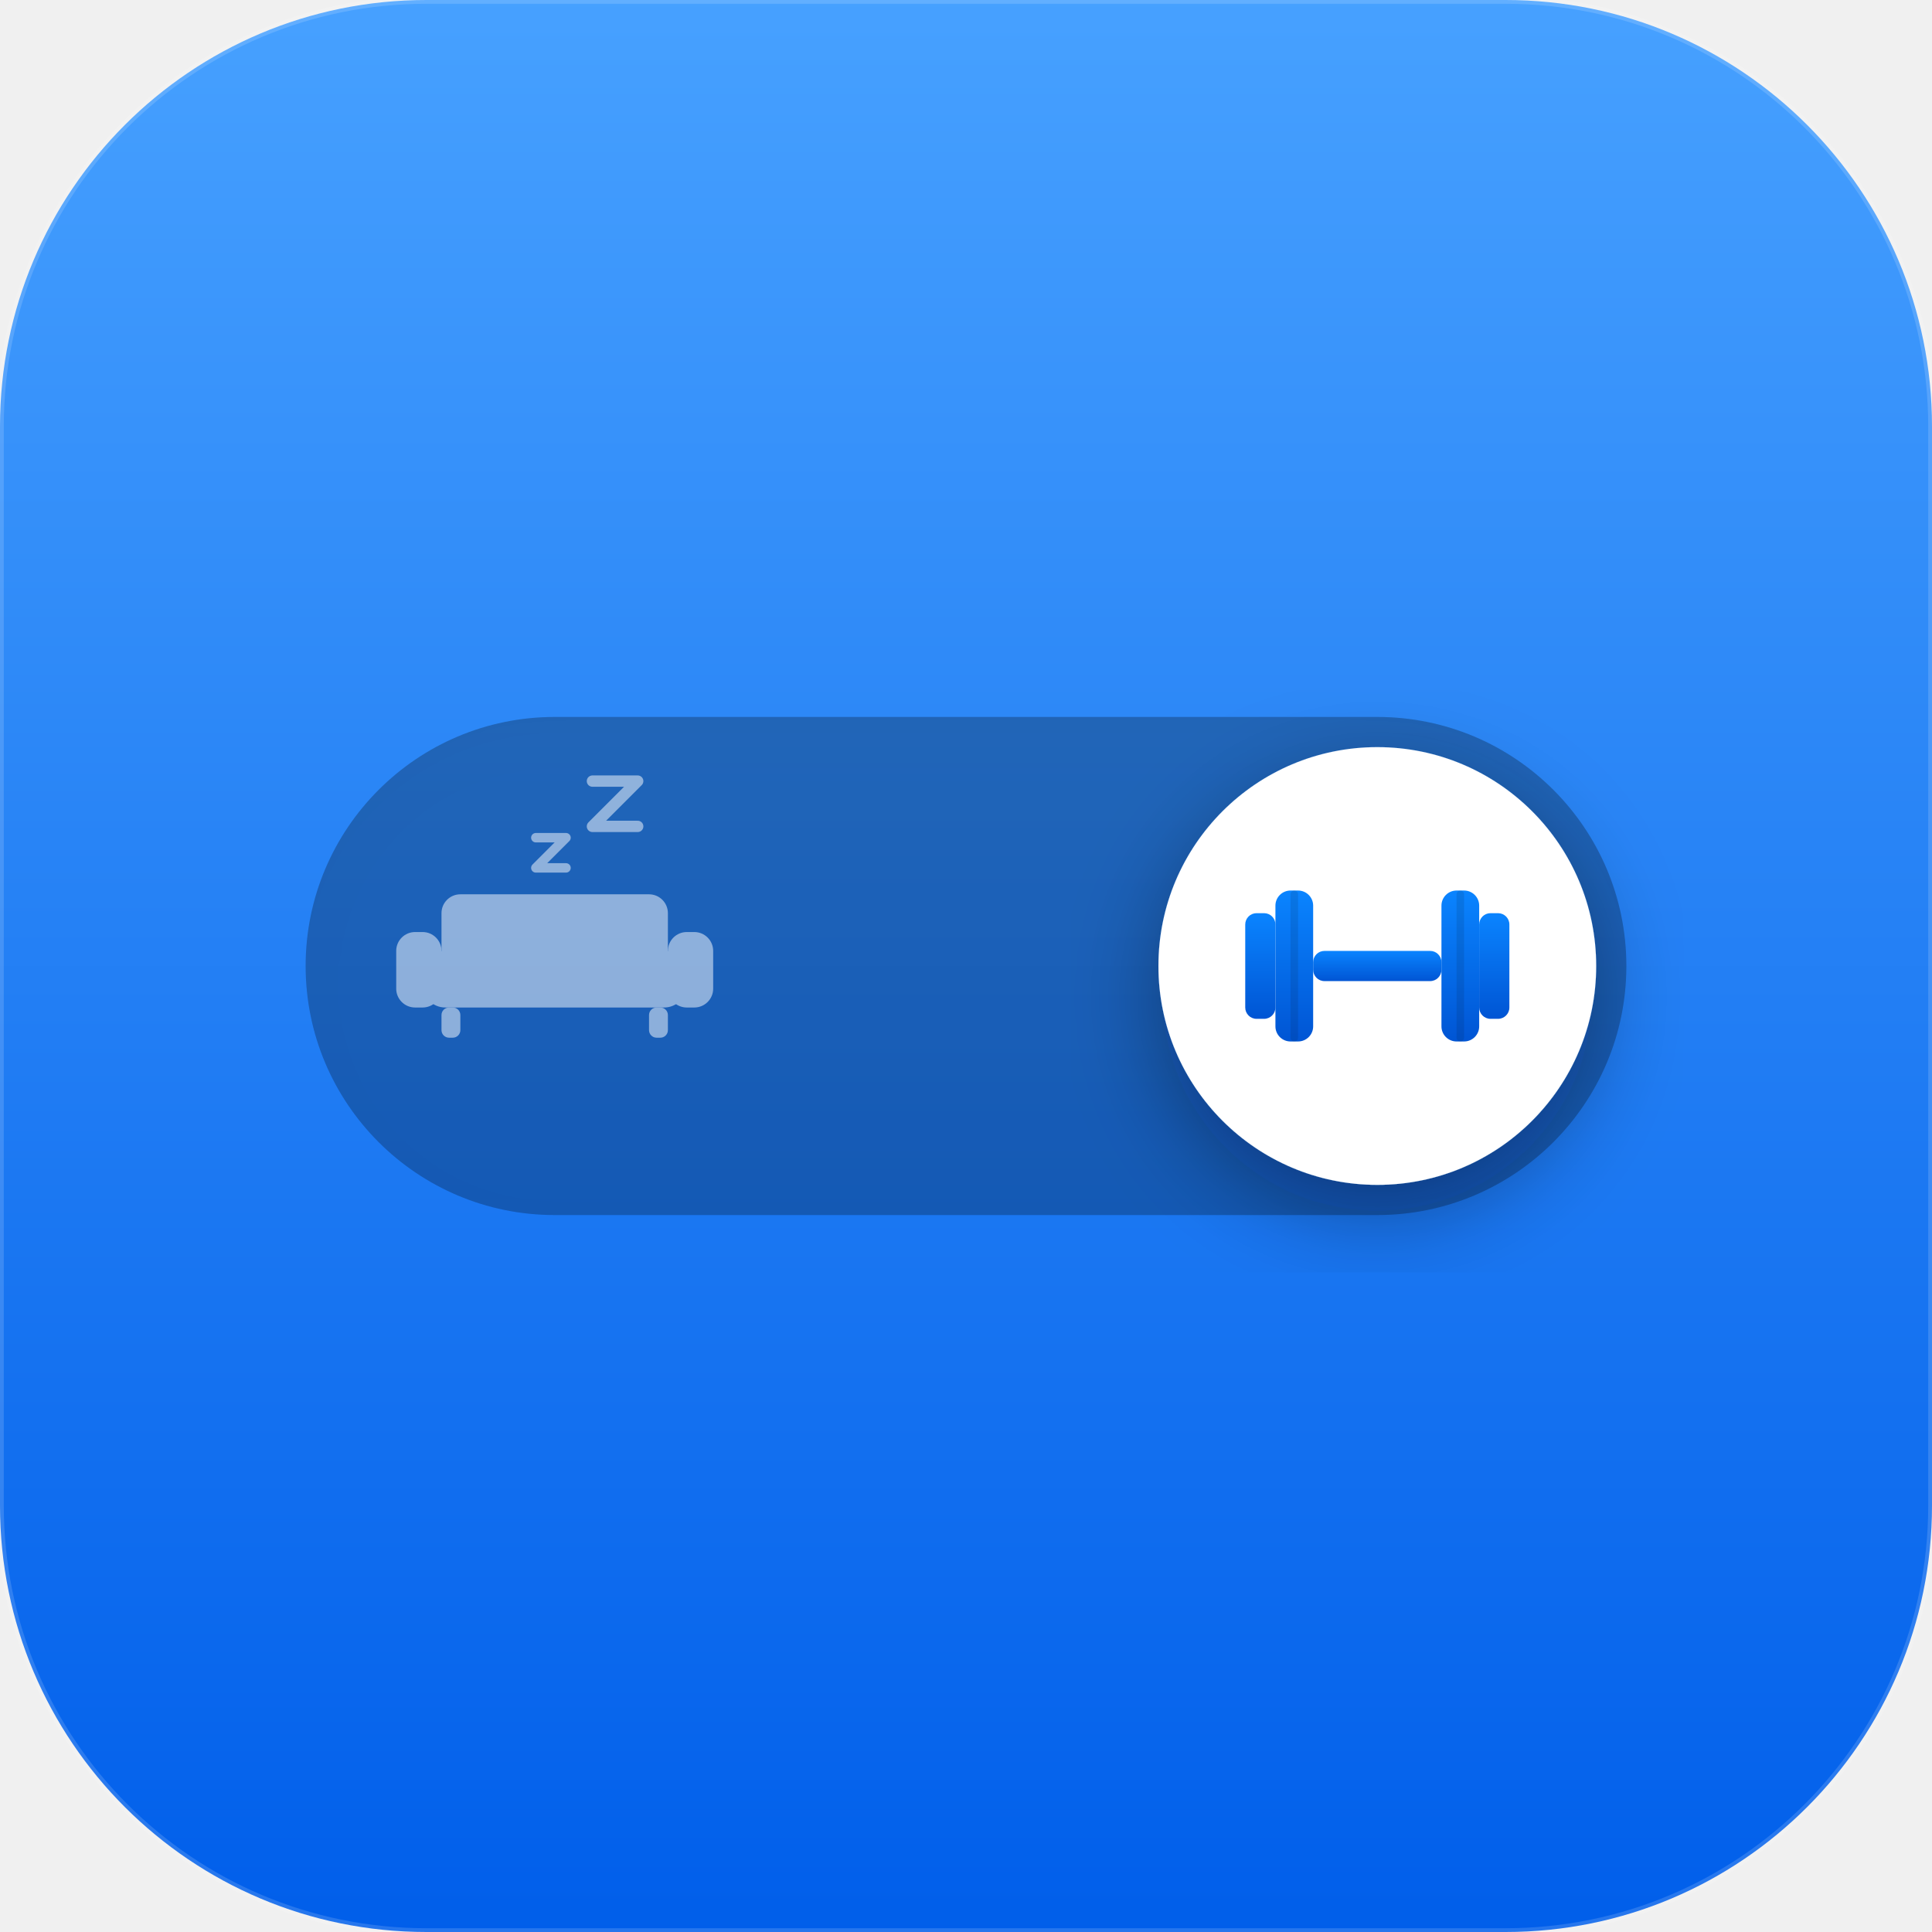
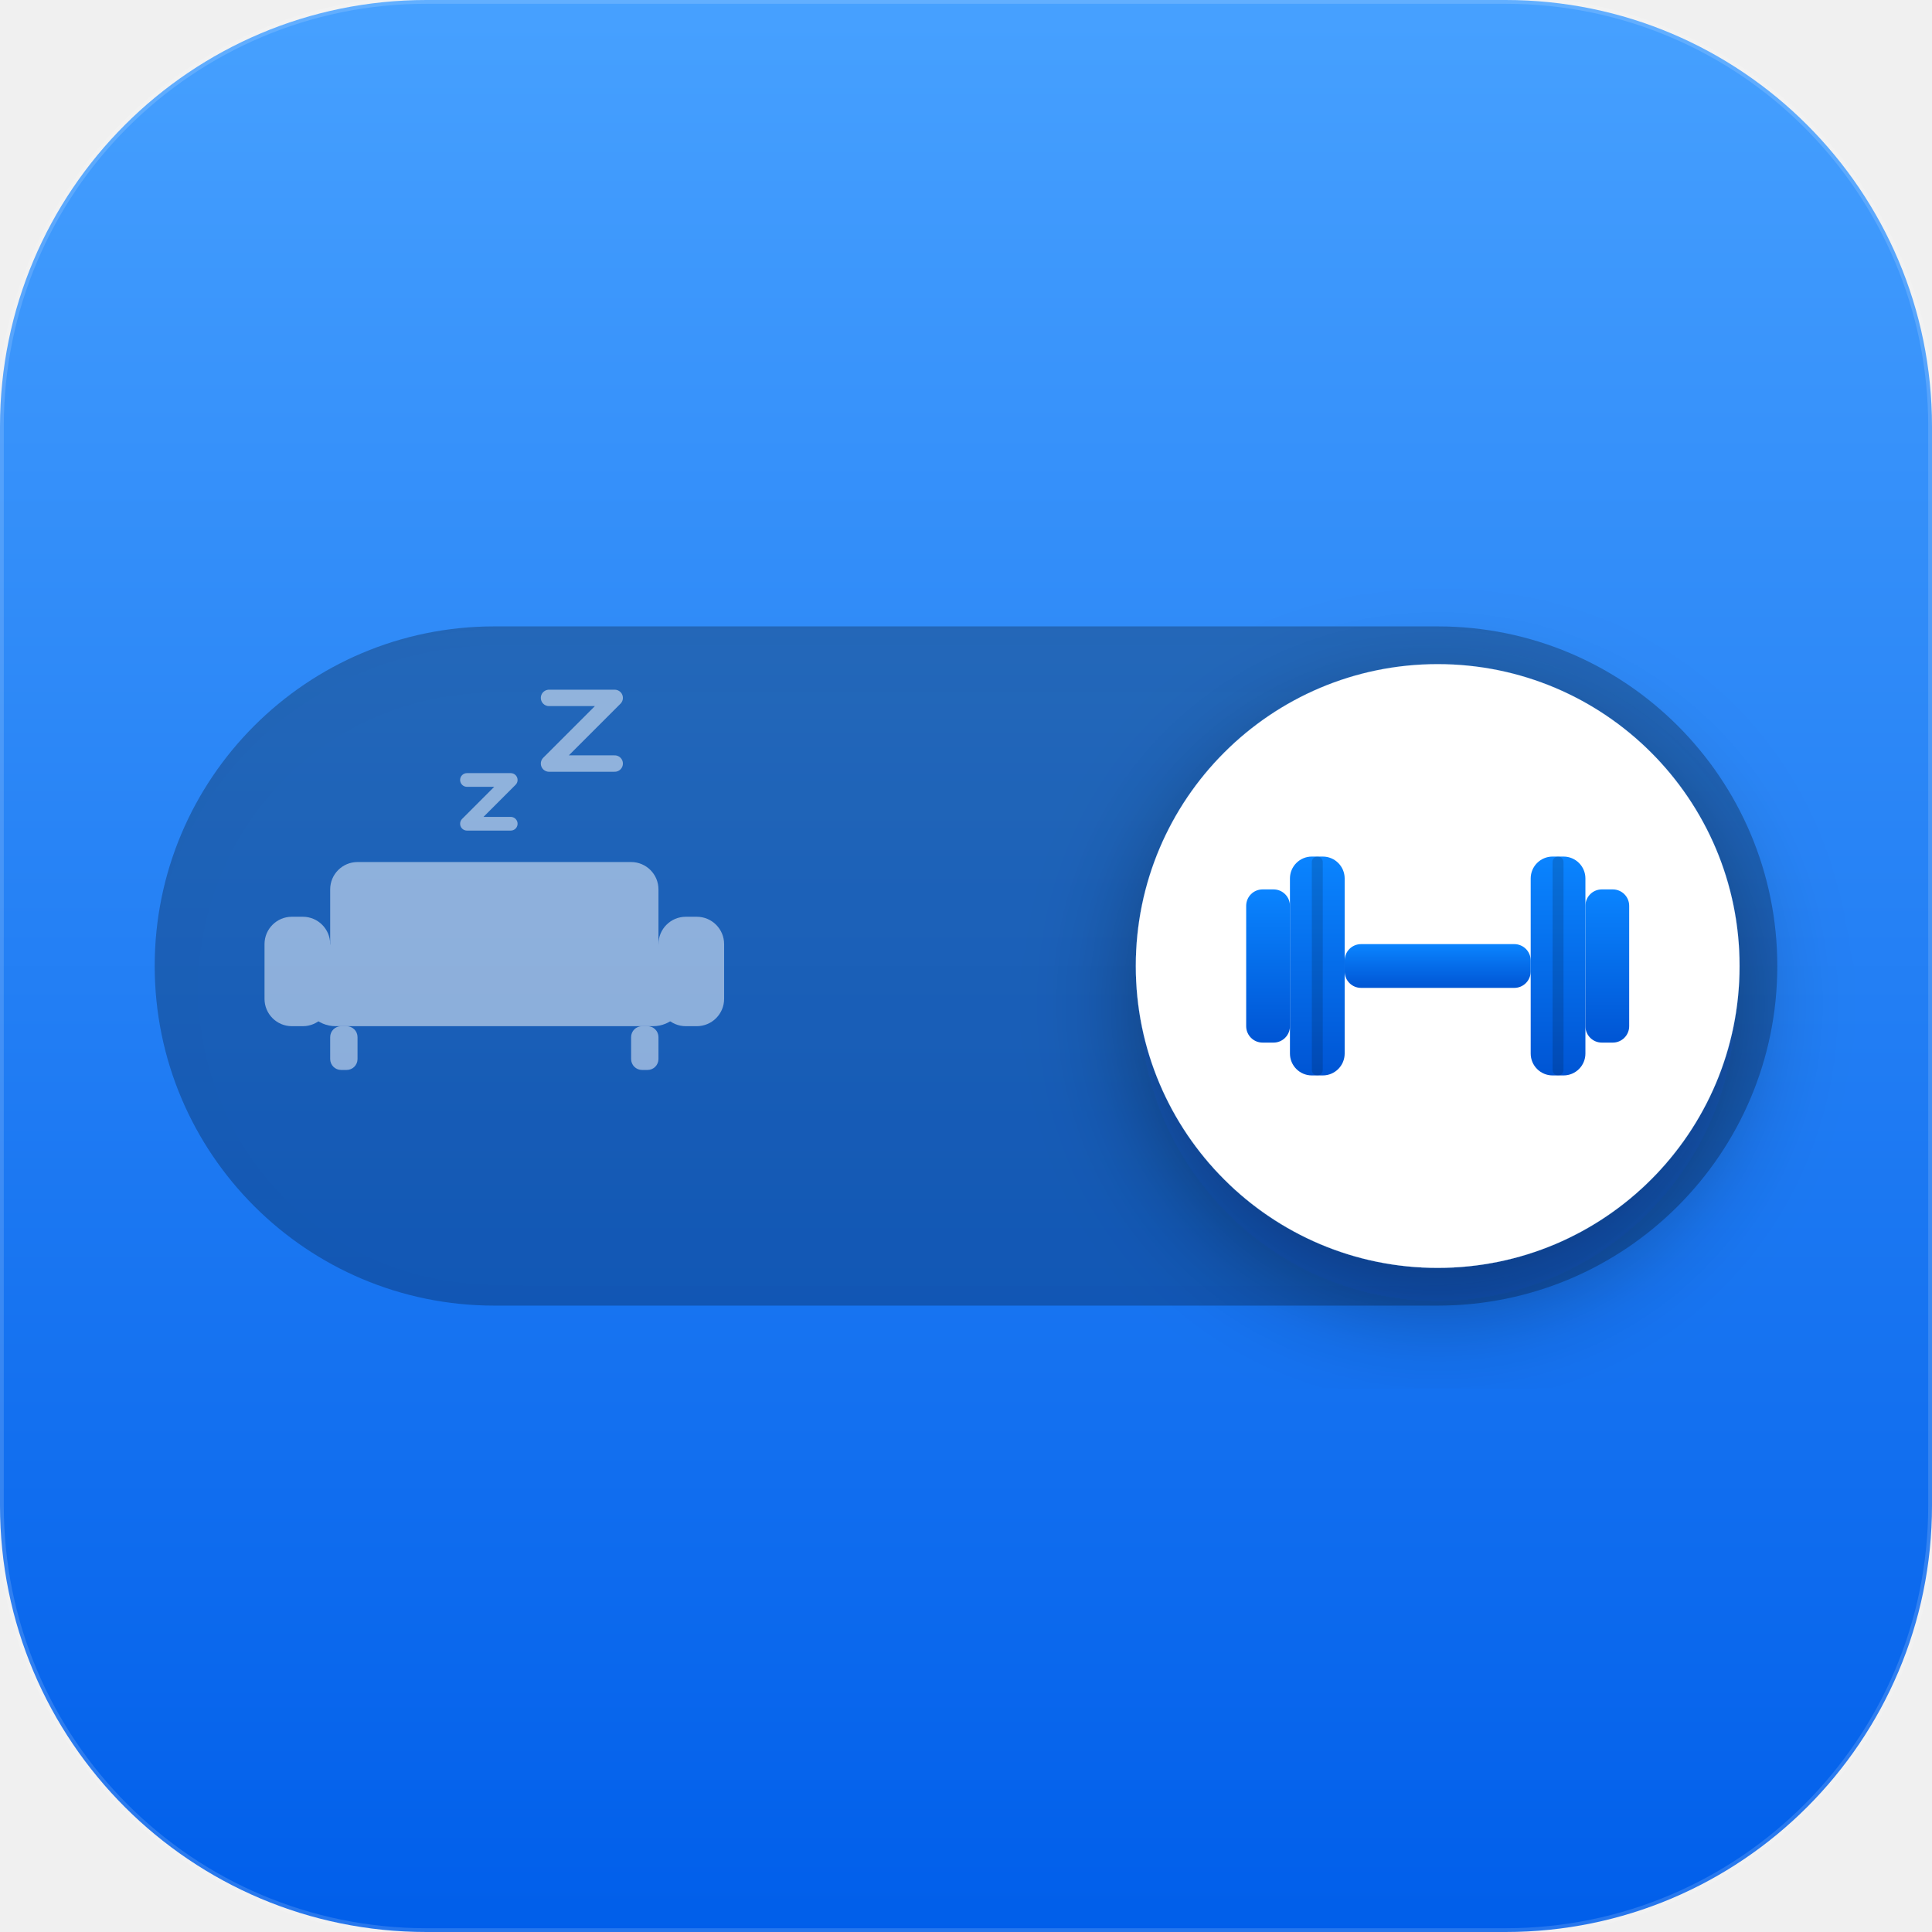
<svg xmlns="http://www.w3.org/2000/svg" width="1024" height="1024" viewBox="0 0 1024 1024">
  <defs>
    <linearGradient id="bgGrad" x1="0%" y1="0%" x2="0%" y2="100%">
      <stop offset="0%" stop-color="#47A1FF" />
      <stop offset="100%" stop-color="#005EEA" />
    </linearGradient>
    <linearGradient id="dumbbelGrad" x1="0%" y1="0%" x2="0%" y2="100%">
      <stop offset="0%" stop-color="#0A84FF" />
      <stop offset="100%" stop-color="#0055D4" />
    </linearGradient>
    <filter id="knobShadow" x="-20%" y="-20%" width="140%" height="140%">
-       <feDropShadow dx="0" dy="16" stdDeviation="24" flood-color="#000214" flood-opacity="0.35" />
+       <feDropShadow dx="0" dy="20" stdDeviation="28" flood-color="#000214" flood-opacity="0.35" />
    </filter>
    <filter id="innerShadow">
-       <feOffset dx="0" dy="10" />
-       <feGaussianBlur stdDeviation="12" result="offset-blur" />
+       <feOffset dx="0" dy="12" />
+       <feGaussianBlur stdDeviation="16" result="offset-blur" />
      <feComposite operator="out" in="SourceGraphic" in2="offset-blur" result="inverse" />
      <feFlood flood-color="black" flood-opacity="0.4" result="color" />
      <feComposite operator="in" in="color" in2="inverse" result="shadow" />
      <feComposite operator="over" in="shadow" in2="SourceGraphic" />
    </filter>
  </defs>
  <rect width="1024" height="1024" rx="226" fill="url(#bgGrad)" />
  <rect width="1024" height="1024" rx="226" fill="none" stroke="#ffffff" stroke-opacity="0.15" stroke-width="4" />
-   <rect x="162" y="380" width="700" height="264" rx="132" fill="#000000" fill-opacity="0.2" filter="url(#innerShadow)" />
-   <g fill="#ffffff" opacity="0.5">
-     <rect x="234" y="474" width="120" height="40" rx="10" />
-     <rect x="224" y="504" width="140" height="30" rx="12" />
-     <rect x="210" y="494" width="24" height="40" rx="10" />
-     <rect x="354" y="494" width="24" height="40" rx="10" />
-     <rect x="234" y="534" width="10" height="16" rx="4" />
-     <rect x="344" y="534" width="10" height="16" rx="4" />
-     <path d="M 284 444 L 300 444 L 284 460 L 300 460" fill="none" stroke="#ffffff" stroke-width="5" stroke-linecap="round" stroke-linejoin="round" />
-     <path d="M 314 414 L 338 414 L 314 438 L 338 438" fill="none" stroke="#ffffff" stroke-width="6" stroke-linecap="round" stroke-linejoin="round" />
+   <rect x="82" y="332" width="860" height="360" rx="180" fill="#000000" fill-opacity="0.2" filter="url(#innerShadow)" />
+   <g transform="translate(262, 512) scale(1.45)" fill="#ffffff" opacity="0.5">
+     <rect x="-60" y="-38" width="120" height="40" rx="10" />
+     <rect x="-70" y="-8" width="140" height="30" rx="12" />
+     <rect x="-84" y="-18" width="24" height="40" rx="10" />
+     <rect x="60" y="-18" width="24" height="40" rx="10" />
+     <rect x="-60" y="22" width="10" height="16" rx="4" />
+     <rect x="50" y="22" width="10" height="16" rx="4" />
+     <path d="M -10 -68 L 6 -68 L -10 -52 L 6 -52" fill="none" stroke="#ffffff" stroke-width="5" stroke-linecap="round" stroke-linejoin="round" />
+     <path d="M 20 -98 L 44 -98 L 20 -74 L 44 -74" fill="none" stroke="#ffffff" stroke-width="6" stroke-linecap="round" stroke-linejoin="round" />
  </g>
-   <circle cx="730" cy="512" r="116" fill="#ffffff" filter="url(#knobShadow)" />
-   <g fill="url(#dumbbelGrad)">
-     <rect x="696" y="504" width="68" height="16" rx="6" />
-     <rect x="676" y="472" width="20" height="80" rx="8" />
-     <rect x="764" y="472" width="20" height="80" rx="8" />
-     <rect x="660" y="484" width="16" height="56" rx="6" />
-     <rect x="784" y="484" width="16" height="56" rx="6" />
-     <rect x="684" y="472" width="4" height="80" fill="#000000" fill-opacity="0.1" rx="2" />
-     <rect x="772" y="472" width="4" height="80" fill="#000000" fill-opacity="0.1" rx="2" />
+   <circle cx="762" cy="512" r="160" fill="#ffffff" filter="url(#knobShadow)" />
+   <g transform="translate(762, 512) scale(1.45)" fill="url(#dumbbelGrad)">
+     <rect x="-34" y="-8" width="68" height="16" rx="6" />
+     <rect x="-54" y="-40" width="20" height="80" rx="8" />
+     <rect x="34" y="-40" width="20" height="80" rx="8" />
+     <rect x="-70" y="-28" width="16" height="56" rx="6" />
+     <rect x="54" y="-28" width="16" height="56" rx="6" />
+     <rect x="-46" y="-40" width="4" height="80" fill="#000000" fill-opacity="0.15" rx="2" />
+     <rect x="42" y="-40" width="4" height="80" fill="#000000" fill-opacity="0.15" rx="2" />
  </g>
</svg>
